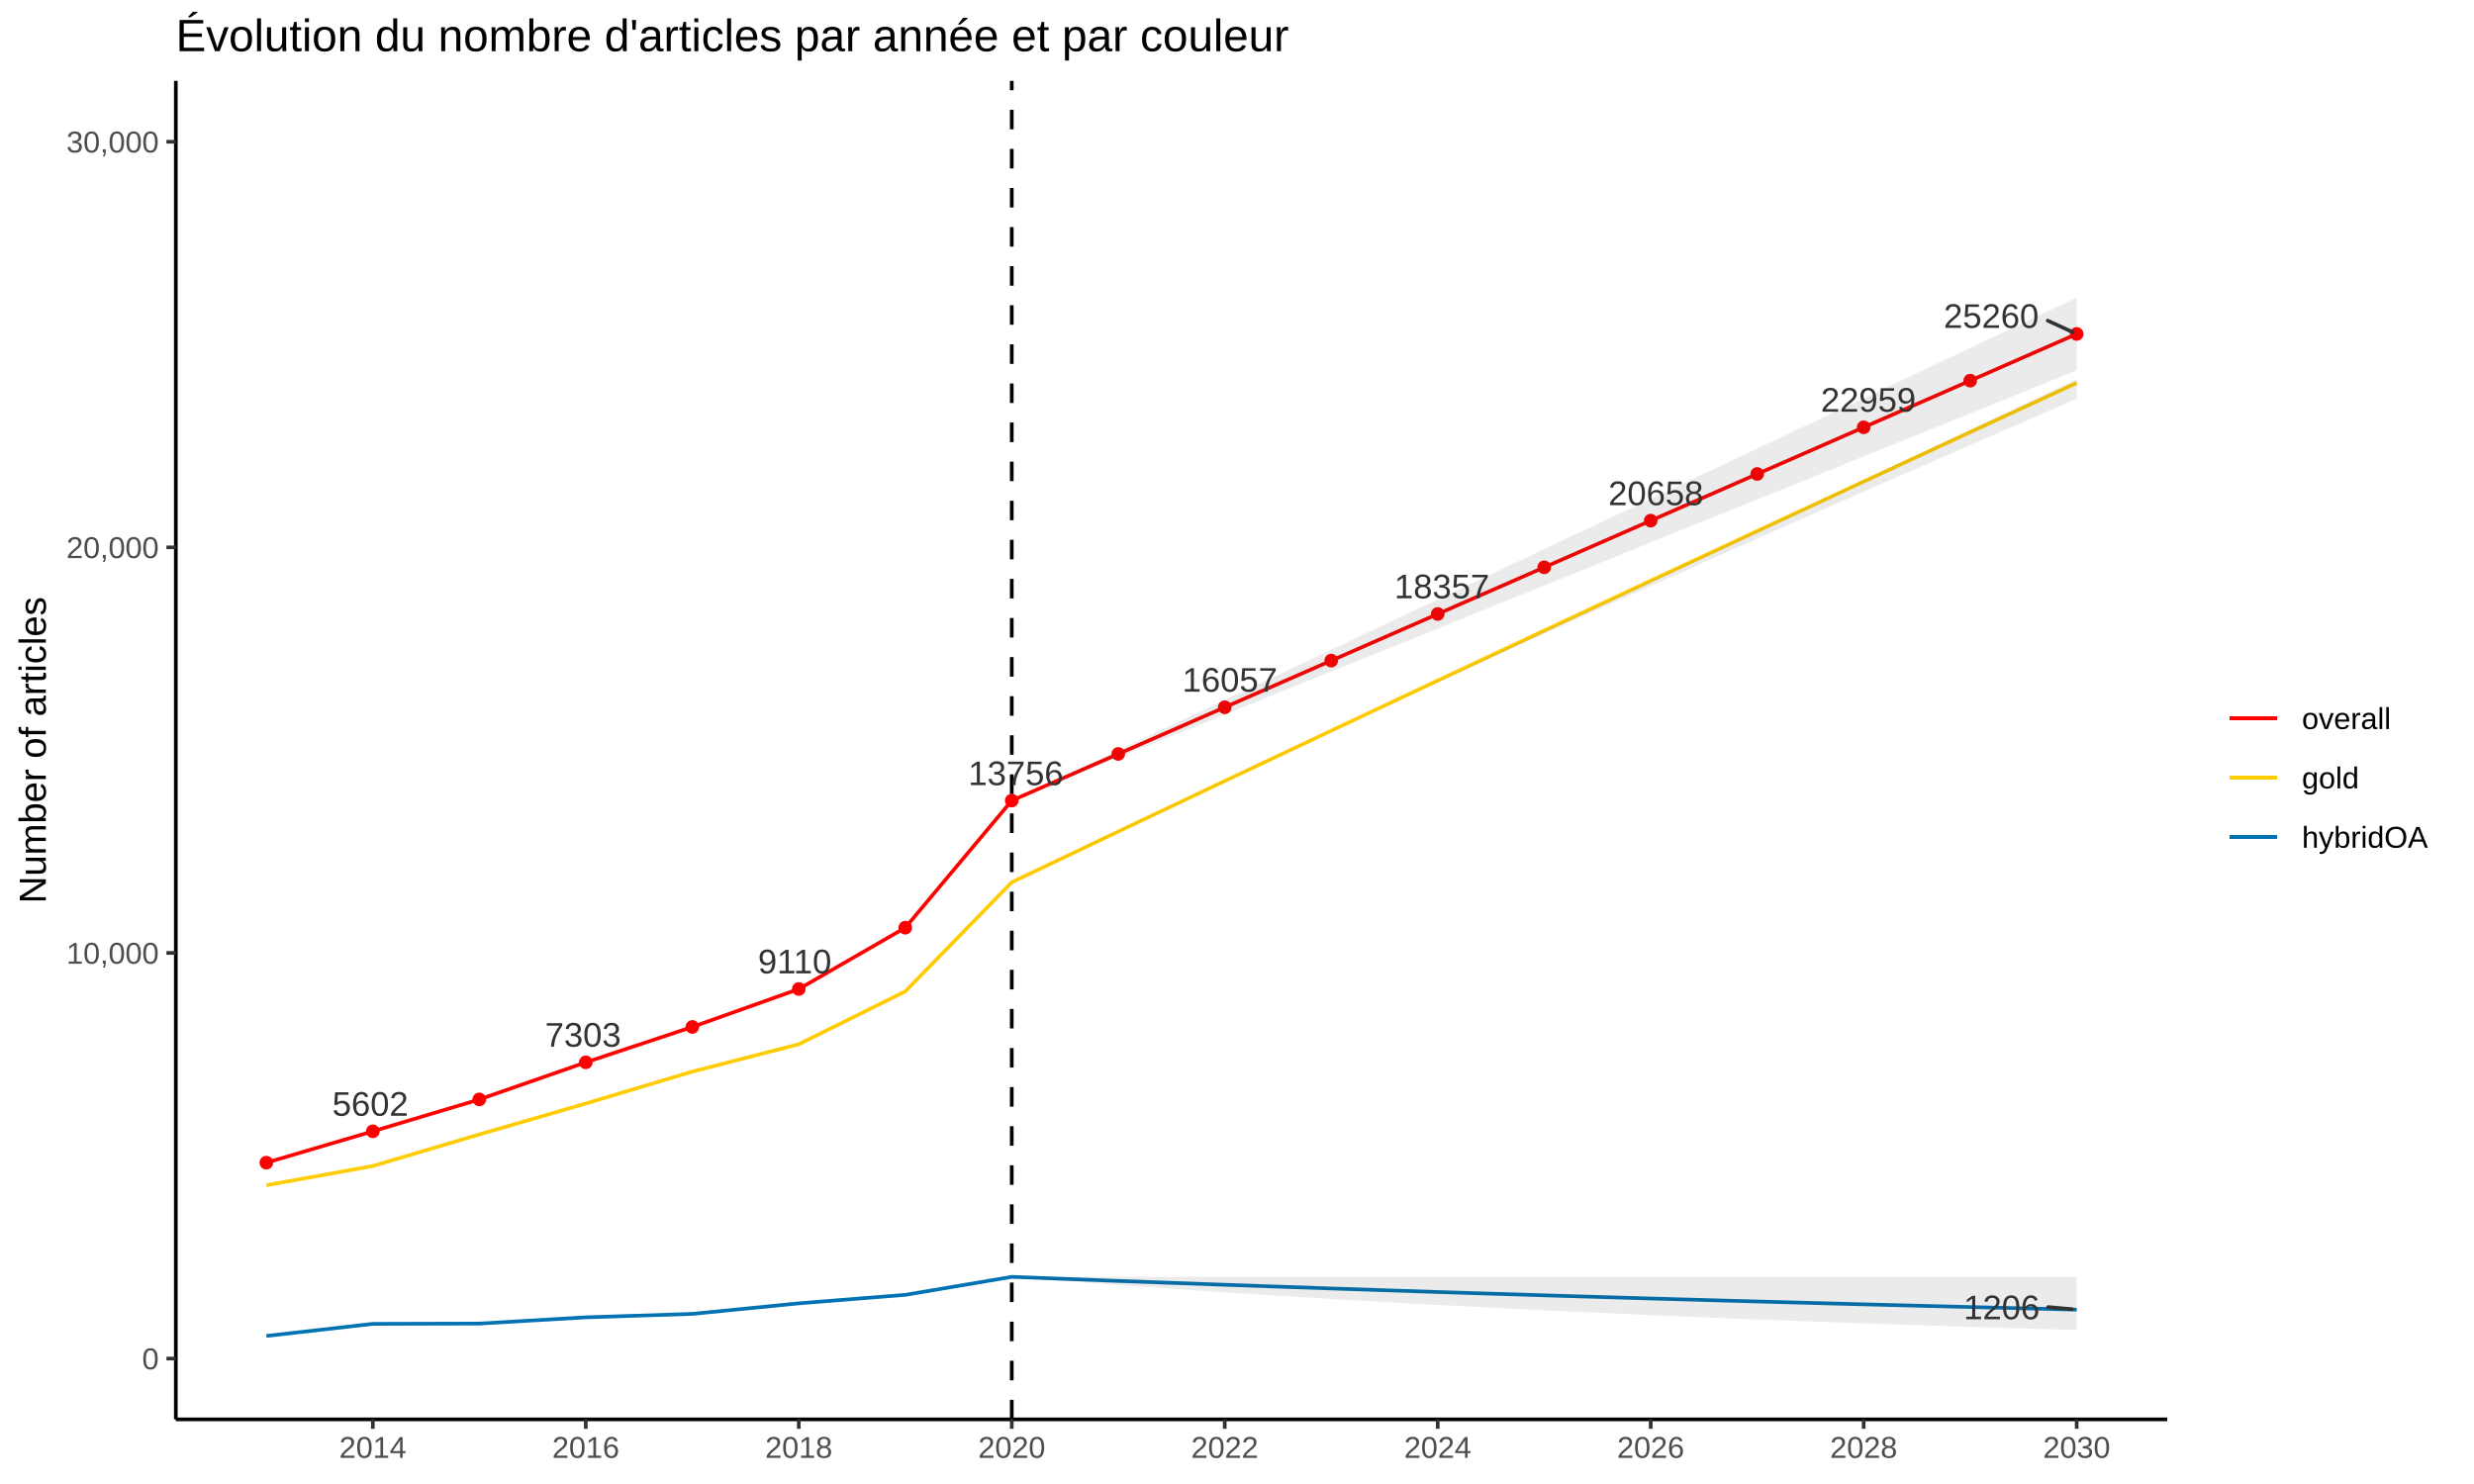
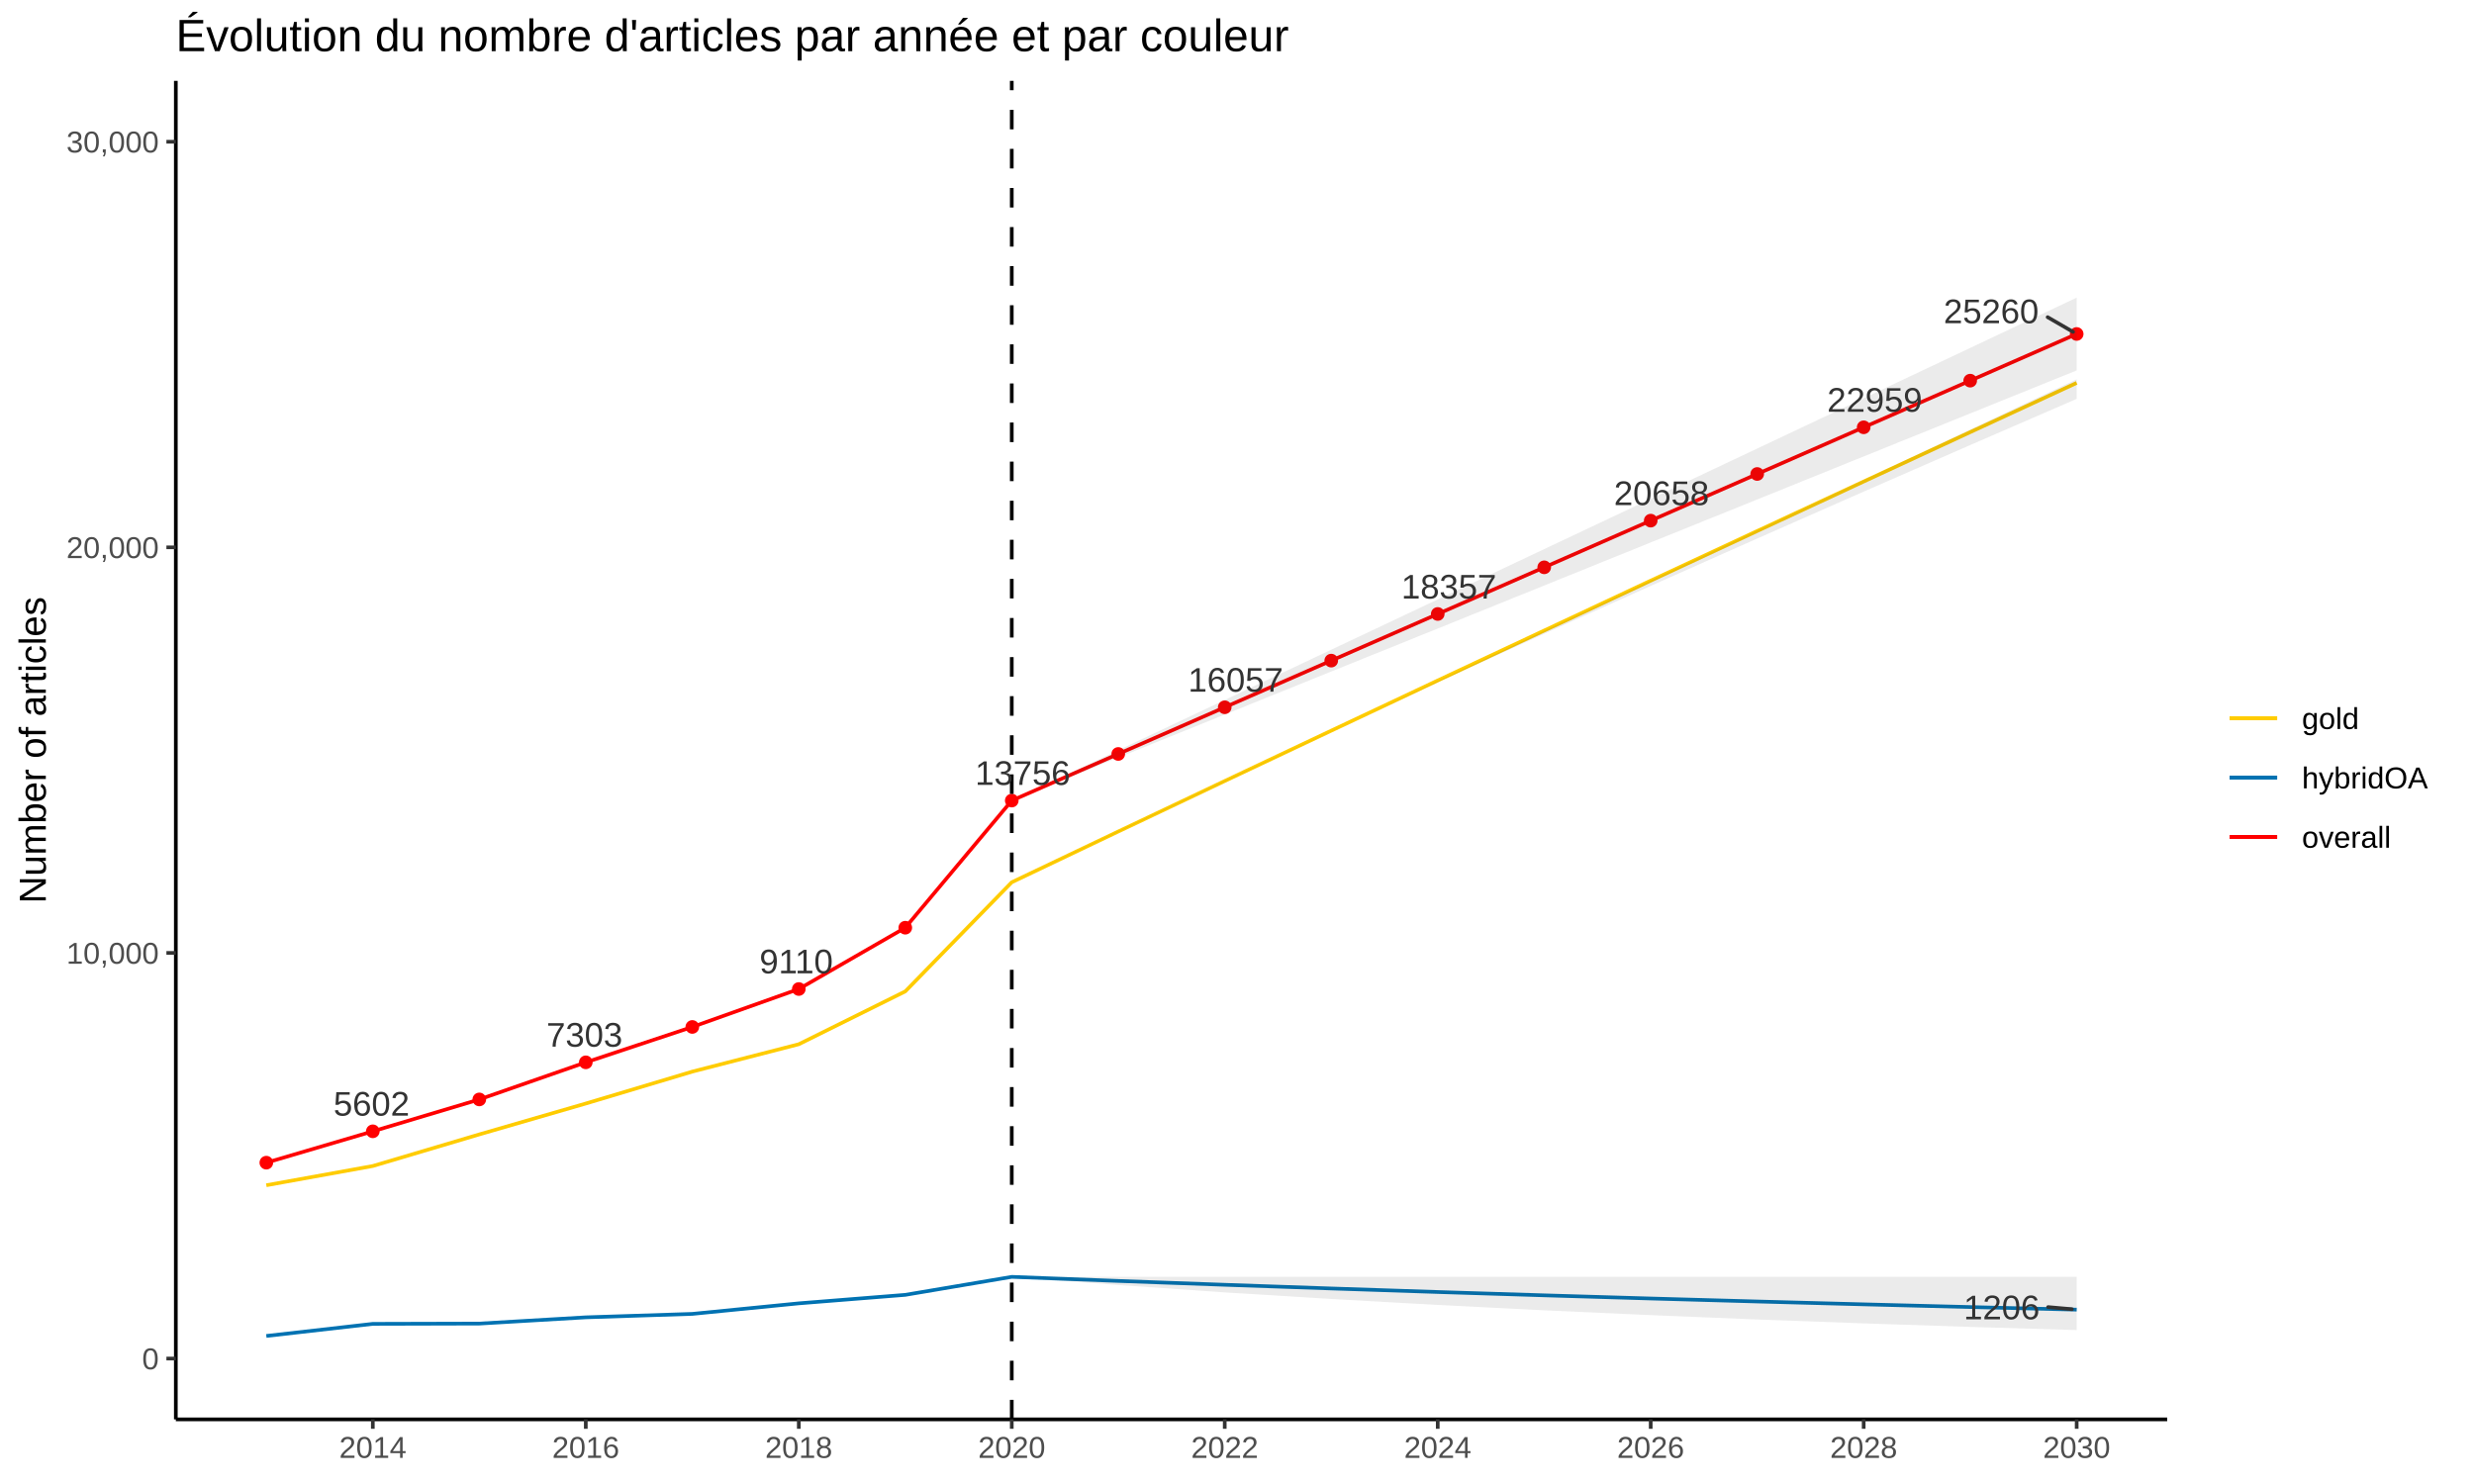
<svg xmlns="http://www.w3.org/2000/svg" class="svglite" width="720.00pt" height="432.00pt" viewBox="0 0 720.00 432.00">
  <defs>
    <style type="text/css">
    .svglite line, .svglite polyline, .svglite polygon, .svglite path, .svglite rect, .svglite circle {
      fill: none;
      stroke: #000000;
      stroke-linecap: round;
      stroke-linejoin: round;
      stroke-miterlimit: 10.00;
    }
    .svglite text {
      white-space: pre;
    }
  </style>
  </defs>
  <rect width="100%" height="100%" style="stroke: none; fill: #FFFFFF;" />
  <defs>
    <clipPath id="cpMC4wMHw3MjAuMDB8MC4wMHw0MzIuMDA=">
      <rect x="0.00" y="0.00" width="720.00" height="432.00" />
    </clipPath>
  </defs>
  <g clip-path="url(#cpMC4wMHw3MjAuMDB8MC4wMHw0MzIuMDA=)">
    <rect x="0" y="0" width="720.00" height="432.00" style="stroke-width: 1.07; stroke: #FFFFFF; fill: #FFFFFF;" />
  </g>
  <defs>
    <clipPath id="cpNTEuMTd8NjMwLjcxfDIzLjU0fDQxMy4xOQ==">
      <rect x="51.17" y="23.54" width="579.54" height="389.64" />
    </clipPath>
  </defs>
  <g clip-path="url(#cpNTEuMTd8NjMwLjcxfDIzLjU0fDQxMy4xOQ==)">
    <rect x="51.17" y="23.54" width="579.54" height="389.64" style="stroke-width: 1.07; stroke: none; fill: #FFFFFF;" />
    <polyline points="77.51,345.03 108.50,339.43 139.49,330.23 170.48,321.24 201.48,311.95 232.47,303.98 263.46,288.60 294.45,256.83 325.44,242.06 356.43,227.35 387.43,212.70 418.42,198.09 449.41,183.55 480.40,169.03 511.39,154.58 542.38,140.17 573.38,125.80 604.37,111.46 " style="stroke-width: 1.07; stroke: #FFCC00; stroke-linecap: butt;" />
    <polyline points="77.51,388.90 108.50,385.38 139.49,385.30 170.48,383.48 201.48,382.48 232.47,379.41 263.46,376.94 294.45,371.70 325.44,372.89 356.43,374.01 387.43,375.08 418.42,376.11 449.41,377.08 480.40,378.00 511.39,378.87 542.38,379.70 573.38,380.49 604.37,381.24 " style="stroke-width: 1.07; stroke: #0072B2; stroke-linecap: butt;" />
    <polyline points="77.51,338.46 108.50,329.33 139.49,320.05 170.48,309.25 201.48,298.95 232.47,287.91 263.46,270.06 294.45,233.05 325.44,219.48 356.43,205.89 387.43,192.31 418.42,178.73 449.41,165.15 480.40,151.56 511.39,137.98 542.38,124.39 573.38,110.81 604.37,97.22 " style="stroke-width: 1.07; stroke: #FF0000; stroke-linecap: butt;" />
    <circle cx="77.51" cy="338.46" r="1.63" style="stroke-width: 0.71; stroke: #FF0000; fill: #FF0000;" />
    <circle cx="108.50" cy="329.33" r="1.63" style="stroke-width: 0.71; stroke: #FF0000; fill: #FF0000;" />
    <circle cx="139.49" cy="320.05" r="1.63" style="stroke-width: 0.71; stroke: #FF0000; fill: #FF0000;" />
    <circle cx="170.48" cy="309.25" r="1.63" style="stroke-width: 0.71; stroke: #FF0000; fill: #FF0000;" />
    <circle cx="201.48" cy="298.95" r="1.63" style="stroke-width: 0.71; stroke: #FF0000; fill: #FF0000;" />
    <circle cx="232.47" cy="287.91" r="1.63" style="stroke-width: 0.71; stroke: #FF0000; fill: #FF0000;" />
    <circle cx="263.46" cy="270.06" r="1.63" style="stroke-width: 0.71; stroke: #FF0000; fill: #FF0000;" />
    <circle cx="294.45" cy="233.05" r="1.63" style="stroke-width: 0.71; stroke: #FF0000; fill: #FF0000;" />
    <circle cx="325.44" cy="219.48" r="1.63" style="stroke-width: 0.71; stroke: #FF0000; fill: #FF0000;" />
    <circle cx="356.43" cy="205.89" r="1.63" style="stroke-width: 0.71; stroke: #FF0000; fill: #FF0000;" />
    <circle cx="387.43" cy="192.31" r="1.63" style="stroke-width: 0.71; stroke: #FF0000; fill: #FF0000;" />
    <circle cx="418.42" cy="178.73" r="1.63" style="stroke-width: 0.71; stroke: #FF0000; fill: #FF0000;" />
    <circle cx="449.41" cy="165.15" r="1.63" style="stroke-width: 0.71; stroke: #FF0000; fill: #FF0000;" />
    <circle cx="480.40" cy="151.56" r="1.63" style="stroke-width: 0.71; stroke: #FF0000; fill: #FF0000;" />
    <circle cx="511.39" cy="137.98" r="1.63" style="stroke-width: 0.71; stroke: #FF0000; fill: #FF0000;" />
    <circle cx="542.38" cy="124.39" r="1.63" style="stroke-width: 0.71; stroke: #FF0000; fill: #FF0000;" />
    <circle cx="573.38" cy="110.81" r="1.63" style="stroke-width: 0.71; stroke: #FF0000; fill: #FF0000;" />
    <circle cx="604.37" cy="97.22" r="1.63" style="stroke-width: 0.71; stroke: #FF0000; fill: #FF0000;" />
-     <polygon points="77.51,345.03 108.50,339.43 139.49,330.23 170.48,321.24 201.48,311.95 232.47,303.98 263.46,288.60 294.45,256.83 325.44,242.19 356.43,227.55 387.43,212.91 418.42,198.27 449.41,183.62 480.40,168.99 511.39,154.35 542.38,139.71 573.38,125.06 604.37,110.42 604.37,116.11 573.38,129.56 542.38,143.11 511.39,156.77 480.40,170.55 449.41,184.48 418.42,198.56 387.43,212.82 356.43,227.27 325.44,241.93 294.45,256.83 263.46,288.60 232.47,303.98 201.48,311.95 170.48,321.24 139.49,330.23 108.50,339.43 77.51,345.03 " style="stroke-width: 0.00; stroke: none; fill: #333333; fill-opacity: 0.10;" />
-     <polyline points="77.51,345.03 108.50,339.43 139.49,330.23 170.48,321.24 201.48,311.95 232.47,303.98 263.46,288.60 294.45,256.83 325.44,242.19 356.43,227.55 387.43,212.91 418.42,198.27 449.41,183.62 480.40,168.99 511.39,154.35 542.38,139.71 573.38,125.06 604.37,110.42 " style="stroke-width: 1.07; stroke: none;" />
-     <polyline points="604.37,116.11 573.38,129.56 542.38,143.11 511.39,156.77 480.40,170.55 449.41,184.48 418.42,198.56 387.43,212.82 356.43,227.27 325.44,241.93 294.45,256.83 263.46,288.60 232.47,303.98 201.48,311.95 170.48,321.24 139.49,330.23 108.50,339.43 77.51,345.03 " style="stroke-width: 1.07; stroke: none;" />
-     <polygon points="77.51,388.90 108.50,385.38 139.49,385.30 170.48,383.48 201.48,382.48 232.47,379.41 263.46,376.94 294.45,371.70 325.44,371.70 356.43,371.70 387.43,371.70 418.42,371.70 449.41,371.70 480.40,371.70 511.39,371.70 542.38,371.70 573.38,371.70 604.37,371.70 604.37,387.19 573.38,386.27 542.38,385.24 511.39,384.11 480.40,382.84 449.41,381.44 418.42,379.88 387.43,378.14 356.43,376.22 325.44,374.07 294.45,371.70 263.46,376.94 232.47,379.41 201.48,382.48 170.48,383.48 139.49,385.30 108.50,385.38 77.51,388.90 " style="stroke-width: 0.00; stroke: none; fill: #333333; fill-opacity: 0.10;" />
-     <polyline points="77.51,388.90 108.50,385.38 139.49,385.30 170.48,383.48 201.48,382.48 232.47,379.41 263.46,376.94 294.45,371.70 325.44,371.70 356.43,371.70 387.43,371.70 418.42,371.70 449.41,371.70 480.40,371.70 511.39,371.70 542.38,371.70 573.38,371.70 604.37,371.70 " style="stroke-width: 1.07; stroke: none;" />
-     <polyline points="604.37,387.19 573.38,386.27 542.38,385.24 511.39,384.11 480.40,382.84 449.41,381.44 418.42,379.88 387.43,378.14 356.43,376.22 325.44,374.07 294.45,371.70 263.46,376.94 232.47,379.41 201.48,382.48 170.48,383.48 139.49,385.30 108.50,385.38 77.51,388.90 " style="stroke-width: 1.07; stroke: none;" />
-     <polygon points="77.51,338.46 108.50,329.33 139.49,320.05 170.48,309.25 201.48,298.95 232.47,287.91 263.46,270.06 294.45,233.05 325.44,218.41 356.43,203.77 387.43,189.13 418.42,174.49 449.41,159.84 480.40,145.21 511.39,130.57 542.38,115.93 573.38,101.28 604.37,86.64 604.37,107.83 573.38,120.35 542.38,132.87 511.39,145.40 480.40,157.91 449.41,170.44 418.42,182.97 387.43,195.48 356.43,208.01 325.44,220.53 294.45,233.05 263.46,270.06 232.47,287.91 201.48,298.95 170.48,309.25 139.49,320.05 108.50,329.33 77.51,338.46 " style="stroke-width: 0.00; stroke: none; fill: #333333; fill-opacity: 0.10;" />
-     <polyline points="77.51,338.46 108.50,329.33 139.49,320.05 170.48,309.25 201.48,298.95 232.47,287.91 263.46,270.06 294.45,233.05 325.44,218.41 356.43,203.77 387.43,189.13 418.42,174.49 449.41,159.84 480.40,145.21 511.39,130.57 542.38,115.93 573.38,101.28 604.37,86.64 " style="stroke-width: 1.07; stroke: none;" />
-     <polyline points="604.37,107.83 573.38,120.35 542.38,132.87 511.39,145.40 480.40,157.91 449.41,170.44 418.42,182.97 387.43,195.48 356.43,208.01 325.44,220.53 294.45,233.05 263.46,270.06 232.47,287.91 201.48,298.95 170.48,309.25 139.49,320.05 108.50,329.33 77.51,338.46 " style="stroke-width: 1.07; stroke: none;" />
+     <polygon points="77.51,345.03 108.50,339.43 139.49,330.23 170.48,321.24 201.48,311.95 232.47,303.98 263.46,288.60 294.45,256.83 325.44,242.19 356.43,227.55 387.43,212.91 418.42,198.27 449.41,183.62 480.40,168.99 511.39,154.35 542.38,139.71 573.38,125.06 604.37,110.42 604.37,116.11 573.38,129.56 542.38,143.11 511.39,156.77 480.40,170.55 449.41,184.48 418.42,198.56 387.43,212.82 356.43,227.27 325.44,241.93 294.45,256.83 263.46,288.60 232.47,303.98 201.48,311.95 170.48,321.24 139.49,330.23 108.50,339.43 77.51,345.03 " style="stroke-width: 0.00; stroke: none; stroke-linecap: butt; fill: #333333; fill-opacity: 0.10;" />
+     <polyline points="77.51,345.03 108.50,339.43 139.49,330.23 170.48,321.24 201.48,311.95 232.47,303.98 263.46,288.60 294.45,256.83 325.44,242.19 356.43,227.55 387.43,212.91 418.42,198.27 449.41,183.62 480.40,168.99 511.39,154.35 542.38,139.71 573.38,125.06 604.37,110.42 " style="stroke-width: 1.07; stroke: none; stroke-linecap: butt;" />
+     <polyline points="604.37,116.11 573.38,129.56 542.38,143.11 511.39,156.77 480.40,170.55 449.41,184.48 418.42,198.56 387.43,212.82 356.43,227.27 325.44,241.93 294.45,256.83 263.46,288.60 232.47,303.98 201.48,311.95 170.48,321.24 139.49,330.23 108.50,339.43 77.51,345.03 " style="stroke-width: 1.07; stroke: none; stroke-linecap: butt;" />
+     <polygon points="77.51,388.90 108.50,385.38 139.49,385.30 170.48,383.48 201.48,382.48 232.47,379.41 263.46,376.94 294.45,371.70 325.44,371.70 356.43,371.70 387.43,371.70 418.42,371.70 449.41,371.70 480.40,371.70 511.39,371.70 542.38,371.70 573.38,371.70 604.37,371.70 604.37,387.19 573.38,386.27 542.38,385.24 511.39,384.11 480.40,382.84 449.41,381.44 418.42,379.88 387.43,378.14 356.43,376.22 325.44,374.07 294.45,371.70 263.46,376.94 232.47,379.41 201.48,382.48 170.48,383.48 139.49,385.30 108.50,385.38 77.51,388.90 " style="stroke-width: 0.00; stroke: none; stroke-linecap: butt; fill: #333333; fill-opacity: 0.10;" />
+     <polyline points="77.51,388.90 108.50,385.38 139.49,385.30 170.48,383.48 201.48,382.48 232.47,379.41 263.46,376.94 294.45,371.70 325.44,371.70 356.43,371.70 387.43,371.70 418.42,371.70 449.41,371.70 480.40,371.70 511.39,371.70 542.38,371.70 573.38,371.70 604.37,371.70 " style="stroke-width: 1.07; stroke: none; stroke-linecap: butt;" />
+     <polyline points="604.37,387.19 573.38,386.27 542.38,385.24 511.39,384.11 480.40,382.84 449.41,381.44 418.42,379.88 387.43,378.14 356.43,376.22 325.44,374.07 294.45,371.70 263.46,376.94 232.47,379.41 201.48,382.48 170.48,383.48 139.49,385.30 108.50,385.38 77.51,388.90 " style="stroke-width: 1.07; stroke: none; stroke-linecap: butt;" />
+     <polygon points="77.51,338.46 108.50,329.33 139.49,320.05 170.48,309.25 201.48,298.95 232.47,287.91 263.46,270.06 294.45,233.05 325.44,218.41 356.43,203.77 387.43,189.13 418.42,174.49 449.41,159.84 480.40,145.21 511.39,130.57 542.38,115.93 573.38,101.28 604.37,86.64 604.37,107.83 573.38,120.35 542.38,132.87 511.39,145.40 480.40,157.91 449.41,170.44 418.42,182.97 387.43,195.48 356.43,208.01 325.44,220.53 294.45,233.05 263.46,270.06 232.47,287.91 201.48,298.95 170.48,309.25 139.49,320.05 108.50,329.33 77.51,338.46 " style="stroke-width: 0.00; stroke: none; stroke-linecap: butt; fill: #333333; fill-opacity: 0.10;" />
+     <polyline points="77.51,338.46 108.50,329.33 139.49,320.05 170.48,309.25 201.48,298.95 232.47,287.91 263.46,270.06 294.45,233.05 325.44,218.41 356.43,203.77 387.43,189.13 418.42,174.49 449.41,159.84 480.40,145.21 511.39,130.57 542.38,115.93 573.38,101.28 604.37,86.64 " style="stroke-width: 1.07; stroke: none; stroke-linecap: butt;" />
+     <polyline points="604.37,107.83 573.38,120.35 542.38,132.87 511.39,145.40 480.40,157.91 449.41,170.44 418.42,182.97 387.43,195.48 356.43,208.01 325.44,220.53 294.45,233.05 263.46,270.06 232.47,287.91 201.48,298.95 170.48,309.25 139.49,320.05 108.50,329.33 77.51,338.46 " style="stroke-width: 1.07; stroke: none; stroke-linecap: butt;" />
    <line x1="294.45" y1="413.19" x2="294.45" y2="23.54" style="stroke-width: 1.07; stroke-dasharray: 5.69,5.69; stroke-linecap: butt;" />
-     <line x1="595.94" y1="93.34" x2="603.22" y2="96.69" style="stroke-width: 1.07; stroke: #333333;" />
-     <text x="96.70" y="324.81" style="font-size: 9.96px;fill: #333333; font-family: &quot;Arial&quot;;" textLength="22.78px" lengthAdjust="spacingAndGlyphs">5602</text>
-     <text x="158.60" y="304.69" style="font-size: 9.96px;fill: #333333; font-family: &quot;Arial&quot;;" textLength="22.78px" lengthAdjust="spacingAndGlyphs">7303</text>
-     <text x="220.59" y="283.35" style="font-size: 9.96px;fill: #333333; font-family: &quot;Arial&quot;;" textLength="22.78px" lengthAdjust="spacingAndGlyphs">9110</text>
-     <text x="281.79" y="228.56" style="font-size: 9.96px;fill: #333333; font-family: &quot;Arial&quot;;" textLength="28.48px" lengthAdjust="spacingAndGlyphs">13756</text>
-     <text x="344.08" y="201.36" style="font-size: 9.96px;fill: #333333; font-family: &quot;Arial&quot;;" textLength="28.48px" lengthAdjust="spacingAndGlyphs">16057</text>
-     <text x="405.79" y="174.17" style="font-size: 9.96px;fill: #333333; font-family: &quot;Arial&quot;;" textLength="28.48px" lengthAdjust="spacingAndGlyphs">18357</text>
-     <text x="468.05" y="147.05" style="font-size: 9.96px;fill: #333333; font-family: &quot;Arial&quot;;" textLength="28.48px" lengthAdjust="spacingAndGlyphs">20658</text>
-     <text x="529.90" y="119.85" style="font-size: 9.96px;fill: #333333; font-family: &quot;Arial&quot;;" textLength="28.48px" lengthAdjust="spacingAndGlyphs">22959</text>
-     <text x="565.66" y="95.45" style="font-size: 9.96px;fill: #333333; font-family: &quot;Arial&quot;;" textLength="28.48px" lengthAdjust="spacingAndGlyphs">25260</text>
-     <line x1="596.05" y1="380.49" x2="602.98" y2="381.11" style="stroke-width: 1.07; stroke: #333333;" />
-     <text x="571.47" y="384.04" style="font-size: 9.96px;fill: #333333; font-family: &quot;Arial&quot;;" textLength="22.78px" lengthAdjust="spacingAndGlyphs">1206</text>
+     <line x1="595.92" y1="92.33" x2="603.31" y2="96.61" style="stroke-width: 1.07; stroke: #333333;" />
+     <text x="97.05" y="324.77" style="font-size: 9.96px;fill: #333333; font-family: &quot;Arial&quot;;" textLength="22.78px" lengthAdjust="spacingAndGlyphs">5602</text>
+     <text x="159.03" y="304.69" style="font-size: 9.96px;fill: #333333; font-family: &quot;Arial&quot;;" textLength="22.78px" lengthAdjust="spacingAndGlyphs">7303</text>
+     <text x="221.02" y="283.34" style="font-size: 9.96px;fill: #333333; font-family: &quot;Arial&quot;;" textLength="22.78px" lengthAdjust="spacingAndGlyphs">9110</text>
+     <text x="283.78" y="228.49" style="font-size: 9.96px;fill: #333333; font-family: &quot;Arial&quot;;" textLength="28.48px" lengthAdjust="spacingAndGlyphs">13756</text>
+     <text x="345.76" y="201.36" style="font-size: 9.96px;fill: #333333; font-family: &quot;Arial&quot;;" textLength="28.48px" lengthAdjust="spacingAndGlyphs">16057</text>
+     <text x="407.82" y="174.23" style="font-size: 9.96px;fill: #333333; font-family: &quot;Arial&quot;;" textLength="28.48px" lengthAdjust="spacingAndGlyphs">18357</text>
+     <text x="469.70" y="147.03" style="font-size: 9.96px;fill: #333333; font-family: &quot;Arial&quot;;" textLength="28.48px" lengthAdjust="spacingAndGlyphs">20658</text>
+     <text x="531.75" y="119.86" style="font-size: 9.96px;fill: #333333; font-family: &quot;Arial&quot;;" textLength="28.48px" lengthAdjust="spacingAndGlyphs">22959</text>
+     <text x="565.65" y="94.09" style="font-size: 9.96px;fill: #333333; font-family: &quot;Arial&quot;;" textLength="28.48px" lengthAdjust="spacingAndGlyphs">25260</text>
+     <line x1="596.05" y1="380.50" x2="602.98" y2="381.11" style="stroke-width: 1.07; stroke: #333333;" />
+     <text x="571.47" y="384.05" style="font-size: 9.96px;fill: #333333; font-family: &quot;Arial&quot;;" textLength="22.78px" lengthAdjust="spacingAndGlyphs">1206</text>
  </g>
  <g clip-path="url(#cpMC4wMHw3MjAuMDB8MC4wMHw0MzIuMDA=)">
    <polyline points="51.17,413.19 51.17,23.54 " style="stroke-width: 1.07; stroke-linecap: butt;" />
    <text x="46.24" y="398.62" text-anchor="end" style="font-size: 8.80px;fill: #4D4D4D; font-family: &quot;Arial&quot;;" textLength="5.03px" lengthAdjust="spacingAndGlyphs">0</text>
    <text x="46.24" y="280.55" text-anchor="end" style="font-size: 8.80px;fill: #4D4D4D; font-family: &quot;Arial&quot;;" textLength="27.52px" lengthAdjust="spacingAndGlyphs">10,000</text>
    <text x="46.24" y="162.47" text-anchor="end" style="font-size: 8.80px;fill: #4D4D4D; font-family: &quot;Arial&quot;;" textLength="27.52px" lengthAdjust="spacingAndGlyphs">20,000</text>
    <text x="46.24" y="44.40" text-anchor="end" style="font-size: 8.80px;fill: #4D4D4D; font-family: &quot;Arial&quot;;" textLength="27.52px" lengthAdjust="spacingAndGlyphs">30,000</text>
    <polyline points="48.43,395.48 51.17,395.48 " style="stroke-width: 1.07; stroke: #333333; stroke-linecap: butt;" />
    <polyline points="48.43,277.40 51.17,277.40 " style="stroke-width: 1.07; stroke: #333333; stroke-linecap: butt;" />
    <polyline points="48.43,159.33 51.17,159.33 " style="stroke-width: 1.07; stroke: #333333; stroke-linecap: butt;" />
    <polyline points="48.43,41.26 51.17,41.26 " style="stroke-width: 1.07; stroke: #333333; stroke-linecap: butt;" />
    <polyline points="51.17,413.19 630.71,413.19 " style="stroke-width: 1.07; stroke-linecap: butt;" />
    <polyline points="108.50,415.93 108.50,413.19 " style="stroke-width: 1.07; stroke: #333333; stroke-linecap: butt;" />
    <polyline points="170.48,415.93 170.48,413.19 " style="stroke-width: 1.07; stroke: #333333; stroke-linecap: butt;" />
    <polyline points="232.47,415.93 232.47,413.19 " style="stroke-width: 1.07; stroke: #333333; stroke-linecap: butt;" />
    <polyline points="294.45,415.93 294.45,413.19 " style="stroke-width: 1.07; stroke: #333333; stroke-linecap: butt;" />
    <polyline points="356.43,415.93 356.43,413.19 " style="stroke-width: 1.07; stroke: #333333; stroke-linecap: butt;" />
    <polyline points="418.42,415.93 418.42,413.19 " style="stroke-width: 1.07; stroke: #333333; stroke-linecap: butt;" />
    <polyline points="480.40,415.93 480.40,413.19 " style="stroke-width: 1.07; stroke: #333333; stroke-linecap: butt;" />
    <polyline points="542.38,415.93 542.38,413.19 " style="stroke-width: 1.07; stroke: #333333; stroke-linecap: butt;" />
    <polyline points="604.37,415.93 604.37,413.19 " style="stroke-width: 1.07; stroke: #333333; stroke-linecap: butt;" />
    <text x="108.50" y="424.40" text-anchor="middle" style="font-size: 8.80px;fill: #4D4D4D; font-family: &quot;Arial&quot;;" textLength="20.13px" lengthAdjust="spacingAndGlyphs">2014</text>
    <text x="170.48" y="424.40" text-anchor="middle" style="font-size: 8.80px;fill: #4D4D4D; font-family: &quot;Arial&quot;;" textLength="20.13px" lengthAdjust="spacingAndGlyphs">2016</text>
    <text x="232.47" y="424.40" text-anchor="middle" style="font-size: 8.80px;fill: #4D4D4D; font-family: &quot;Arial&quot;;" textLength="20.13px" lengthAdjust="spacingAndGlyphs">2018</text>
    <text x="294.45" y="424.40" text-anchor="middle" style="font-size: 8.80px;fill: #4D4D4D; font-family: &quot;Arial&quot;;" textLength="20.13px" lengthAdjust="spacingAndGlyphs">2020</text>
    <text x="356.43" y="424.40" text-anchor="middle" style="font-size: 8.80px;fill: #4D4D4D; font-family: &quot;Arial&quot;;" textLength="20.13px" lengthAdjust="spacingAndGlyphs">2022</text>
    <text x="418.42" y="424.40" text-anchor="middle" style="font-size: 8.80px;fill: #4D4D4D; font-family: &quot;Arial&quot;;" textLength="20.13px" lengthAdjust="spacingAndGlyphs">2024</text>
    <text x="480.40" y="424.40" text-anchor="middle" style="font-size: 8.80px;fill: #4D4D4D; font-family: &quot;Arial&quot;;" textLength="20.13px" lengthAdjust="spacingAndGlyphs">2026</text>
    <text x="542.38" y="424.40" text-anchor="middle" style="font-size: 8.80px;fill: #4D4D4D; font-family: &quot;Arial&quot;;" textLength="20.13px" lengthAdjust="spacingAndGlyphs">2028</text>
    <text x="604.37" y="424.40" text-anchor="middle" style="font-size: 8.80px;fill: #4D4D4D; font-family: &quot;Arial&quot;;" textLength="20.13px" lengthAdjust="spacingAndGlyphs">2030</text>
    <text transform="translate(13.33,218.37) rotate(-90)" text-anchor="middle" style="font-size: 11.00px; font-family: &quot;Arial&quot;;" textLength="96.23px" lengthAdjust="spacingAndGlyphs">Number of articles</text>
    <rect x="641.67" y="178.98" width="72.85" height="78.78" style="stroke-width: 1.07; stroke: none; fill: #FFFFFF;" />
-     <line x1="648.88" y1="209.07" x2="662.70" y2="209.07" style="stroke-width: 1.07; stroke: #FF0000; stroke-linecap: butt;" />
-     <line x1="648.88" y1="209.07" x2="662.70" y2="209.07" style="stroke-width: 1.07; stroke: #FF0000; stroke-linecap: butt;" />
-     <line x1="648.88" y1="209.07" x2="662.70" y2="209.07" style="stroke-width: 1.07; stroke: #FF0000; stroke-linecap: butt;" />
-     <line x1="648.88" y1="226.35" x2="662.70" y2="226.35" style="stroke-width: 1.07; stroke: #FFCC00; stroke-linecap: butt;" />
-     <line x1="648.88" y1="226.35" x2="662.70" y2="226.35" style="stroke-width: 1.07; stroke: #FFCC00; stroke-linecap: butt;" />
-     <line x1="648.88" y1="226.35" x2="662.70" y2="226.35" style="stroke-width: 1.07; stroke: #FFCC00; stroke-linecap: butt;" />
-     <line x1="648.88" y1="243.63" x2="662.70" y2="243.63" style="stroke-width: 1.07; stroke: #0072B2; stroke-linecap: butt;" />
-     <line x1="648.88" y1="243.63" x2="662.70" y2="243.63" style="stroke-width: 1.07; stroke: #0072B2; stroke-linecap: butt;" />
-     <line x1="648.88" y1="243.63" x2="662.70" y2="243.63" style="stroke-width: 1.07; stroke: #0072B2; stroke-linecap: butt;" />
-     <text x="669.91" y="212.22" style="font-size: 8.80px; font-family: &quot;Arial&quot;;" textLength="27.86px" lengthAdjust="spacingAndGlyphs">overall</text>
-     <text x="669.91" y="229.50" style="font-size: 8.80px; font-family: &quot;Arial&quot;;" textLength="18.40px" lengthAdjust="spacingAndGlyphs">gold</text>
-     <text x="669.91" y="246.78" style="font-size: 8.80px; font-family: &quot;Arial&quot;;" textLength="39.13px" lengthAdjust="spacingAndGlyphs">hybridOA</text>
+     <line x1="648.88" y1="209.07" x2="662.70" y2="209.07" style="stroke-width: 1.07; stroke: #FFCC00; stroke-linecap: butt;" />
+     <line x1="648.88" y1="209.07" x2="662.70" y2="209.07" style="stroke-width: 1.07; stroke: #FFCC00; stroke-linecap: butt;" />
+     <line x1="648.88" y1="209.07" x2="662.70" y2="209.07" style="stroke-width: 1.07; stroke: #FFCC00; stroke-linecap: butt;" />
+     <line x1="648.88" y1="226.35" x2="662.70" y2="226.35" style="stroke-width: 1.07; stroke: #0072B2; stroke-linecap: butt;" />
+     <line x1="648.88" y1="226.35" x2="662.70" y2="226.35" style="stroke-width: 1.07; stroke: #0072B2; stroke-linecap: butt;" />
+     <line x1="648.88" y1="226.35" x2="662.70" y2="226.35" style="stroke-width: 1.07; stroke: #0072B2; stroke-linecap: butt;" />
+     <line x1="648.88" y1="243.63" x2="662.70" y2="243.63" style="stroke-width: 1.07; stroke: #FF0000; stroke-linecap: butt;" />
+     <line x1="648.88" y1="243.63" x2="662.70" y2="243.63" style="stroke-width: 1.07; stroke: #FF0000; stroke-linecap: butt;" />
+     <line x1="648.88" y1="243.63" x2="662.70" y2="243.63" style="stroke-width: 1.07; stroke: #FF0000; stroke-linecap: butt;" />
+     <text x="669.91" y="212.22" style="font-size: 8.80px; font-family: &quot;Arial&quot;;" textLength="18.40px" lengthAdjust="spacingAndGlyphs">gold</text>
+     <text x="669.91" y="229.50" style="font-size: 8.80px; font-family: &quot;Arial&quot;;" textLength="39.13px" lengthAdjust="spacingAndGlyphs">hybridOA</text>
+     <text x="669.91" y="246.78" style="font-size: 8.80px; font-family: &quot;Arial&quot;;" textLength="27.86px" lengthAdjust="spacingAndGlyphs">overall</text>
    <text x="51.17" y="14.90" style="font-size: 13.20px; font-family: &quot;Arial&quot;;" textLength="346.12px" lengthAdjust="spacingAndGlyphs">Évolution du nombre d'articles par année et par couleur</text>
  </g>
</svg>
